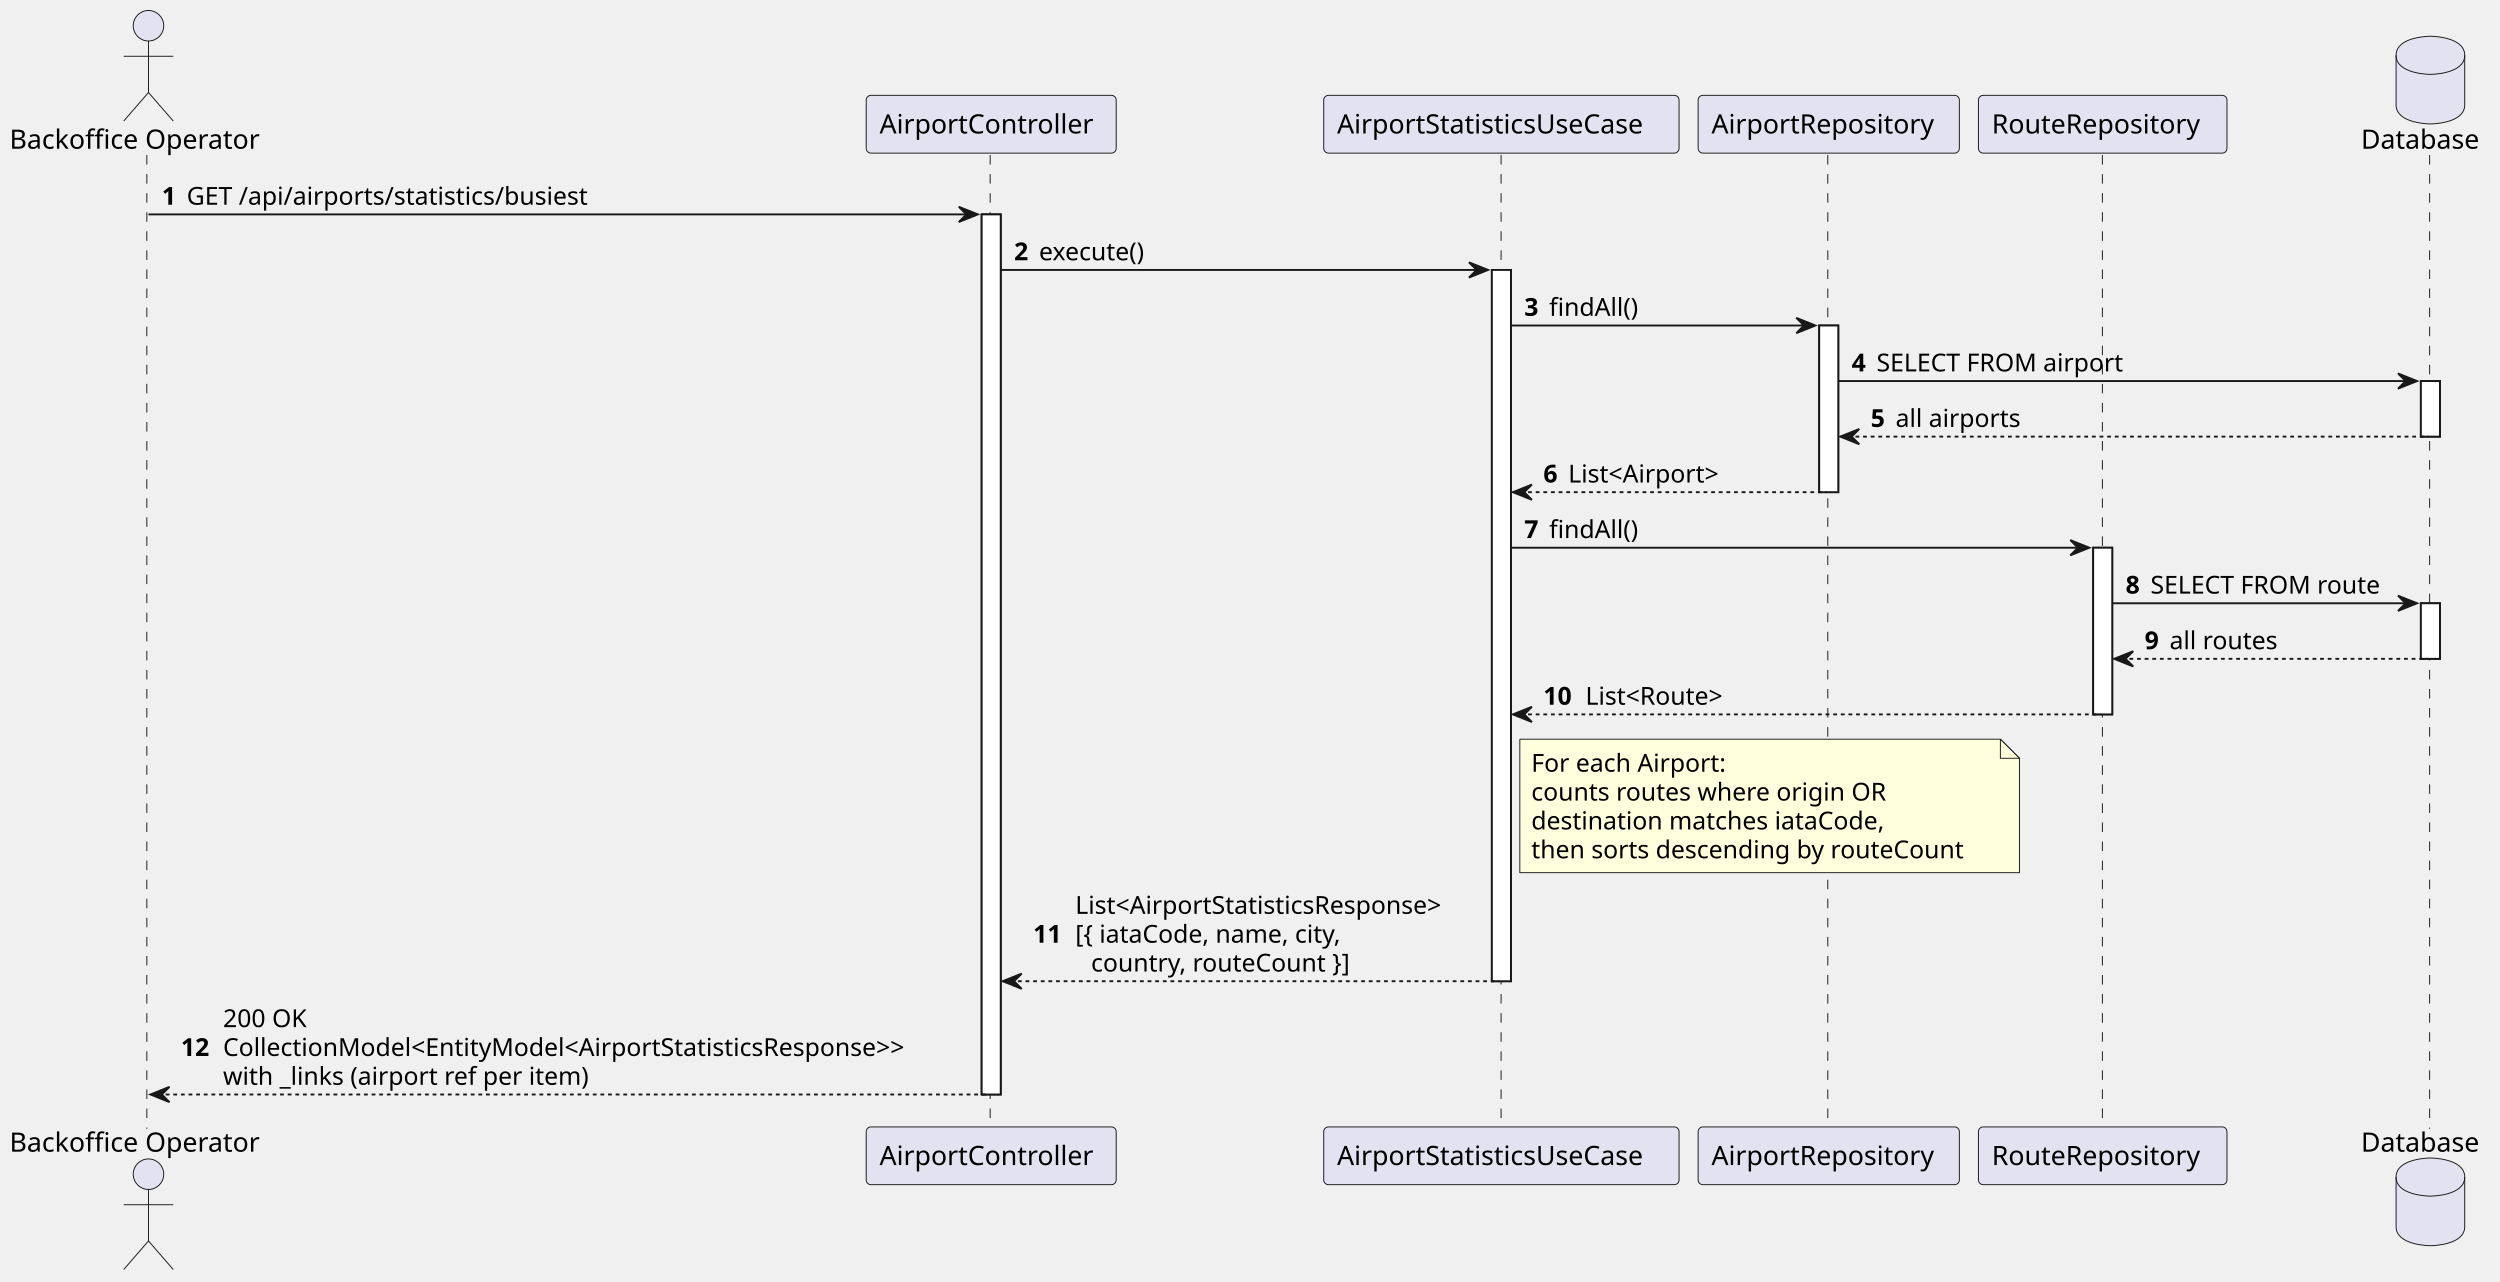
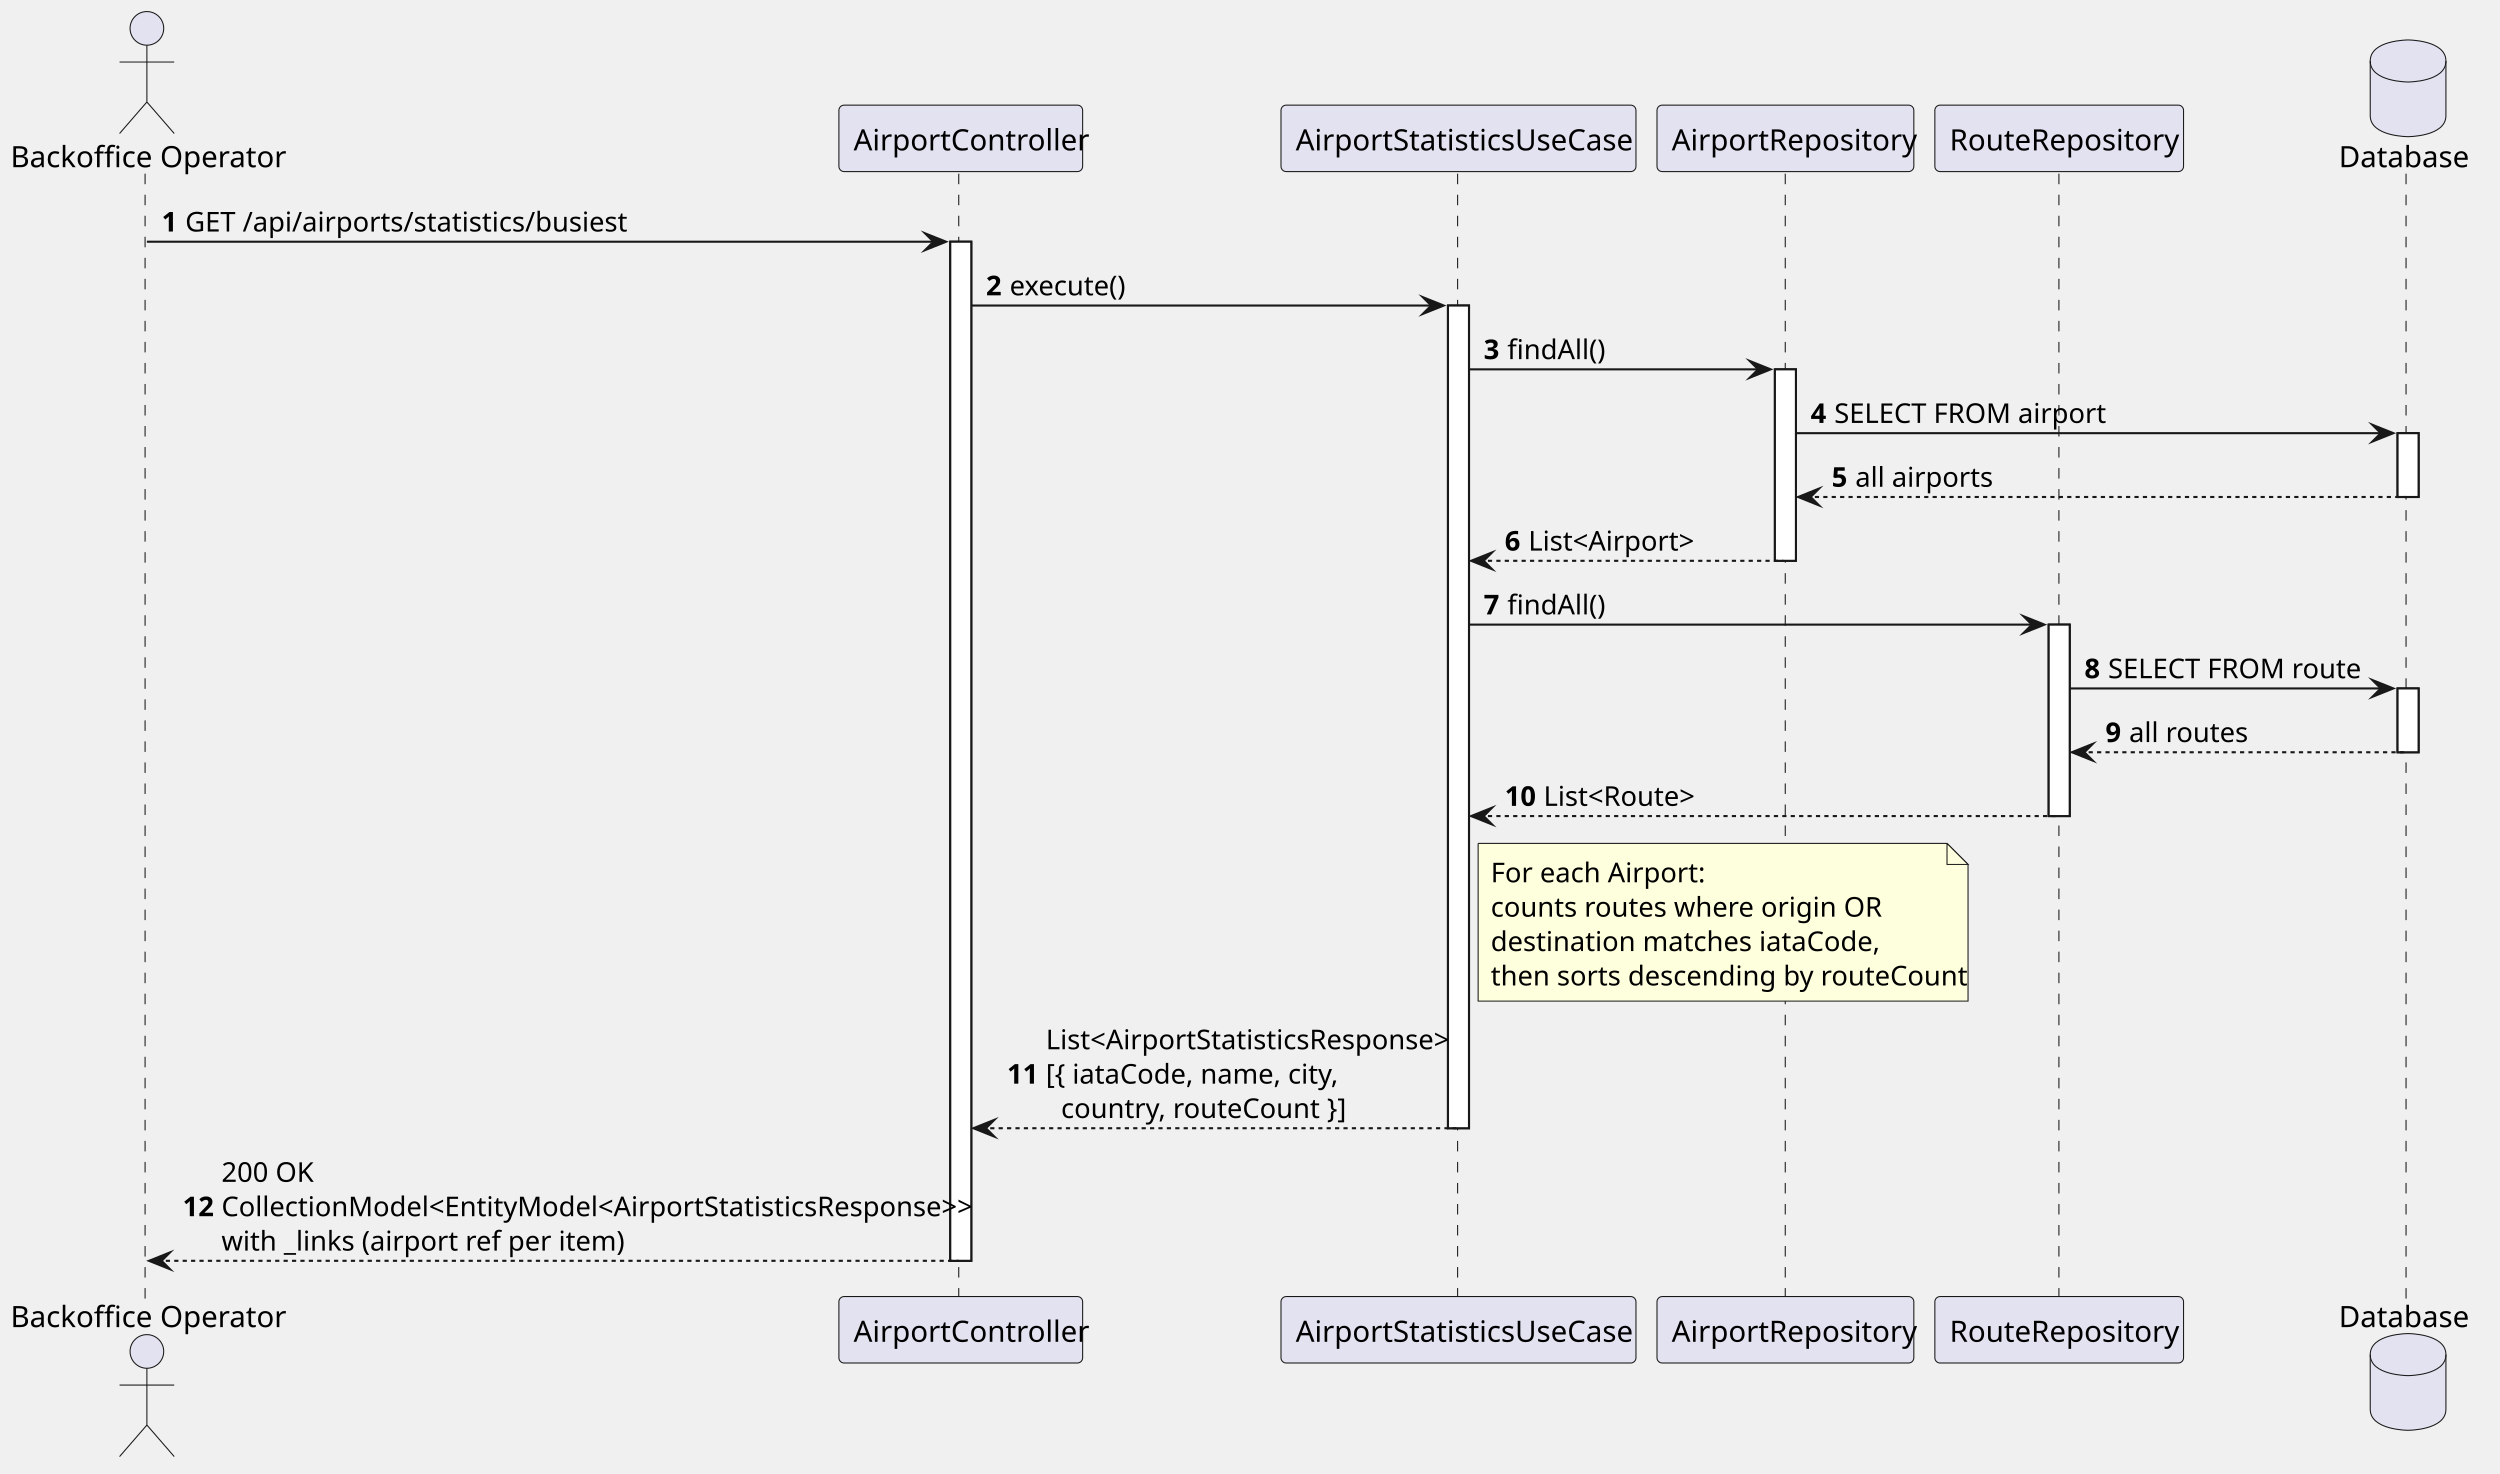
- <svg xmlns="http://www.w3.org/2000/svg" contentStyleType="text/css" data-diagram-type="SEQUENCE" height="672px" preserveAspectRatio="none" style="width:1311px;height:672px;background:#FFFFFF;" version="1.1" viewBox="0 0 1311 672" width="1311px" zoomAndPan="magnify">
+ <svg xmlns="http://www.w3.org/2000/svg" contentStyleType="text/css" data-diagram-type="SEQUENCE" height="701px" preserveAspectRatio="none" style="width:1189px;height:701px;background:#FFFFFF;" version="1.1" viewBox="0 0 1189 701" width="1189px" zoomAndPan="magnify">
  <defs />
  <g>
    <g>
-       <rect fill="#FFFFFF" height="461.523" style="stroke:#181818;stroke-width:1;" width="10" x="514.786" y="112.43" />
-     </g>
-     <g>
-       <rect fill="#FFFFFF" height="372.992" style="stroke:#181818;stroke-width:1;" width="10" x="782.33" y="141.562" />
-     </g>
-     <g>
-       <rect fill="#FFFFFF" height="87.398" style="stroke:#181818;stroke-width:1;" width="10" x="953.993" y="170.695" />
-     </g>
-     <g>
-       <rect fill="#FFFFFF" height="87.398" style="stroke:#181818;stroke-width:1;" width="10" x="1097.659" y="287.227" />
-     </g>
-     <g>
-       <rect fill="#FFFFFF" height="29.133" style="stroke:#181818;stroke-width:1;" width="10" x="1269.502" y="199.828" />
-     </g>
-     <g>
-       <rect fill="#FFFFFF" height="29.133" style="stroke:#181818;stroke-width:1;" width="10" x="1269.502" y="316.359" />
-     </g>
-     <g class="participant-lifeline" data-entity-uid="part1" data-qualified-name="BO" id="part1-lifeline">
-       <g>
-         <rect fill="#000000" fill-opacity="0" height="510.656" width="8" x="73.863" y="81.297" />
-         <line style="stroke:#181818;stroke-width:0.5;stroke-dasharray:5,5;" x1="77" x2="77" y1="81.297" y2="591.953" />
-       </g>
-     </g>
-     <g class="participant-lifeline" data-entity-uid="part2" data-qualified-name="Ctrl" id="part2-lifeline">
-       <g>
-         <rect fill="#000000" fill-opacity="0" height="510.656" width="8" x="515.786" y="81.297" />
-         <line style="stroke:#181818;stroke-width:0.5;stroke-dasharray:5,5;" x1="519.239" x2="519.239" y1="81.297" y2="591.953" />
-       </g>
-     </g>
-     <g class="participant-lifeline" data-entity-uid="part3" data-qualified-name="UC" id="part3-lifeline">
-       <g>
-         <rect fill="#000000" fill-opacity="0" height="510.656" width="8" x="783.33" y="81.297" />
-         <line style="stroke:#181818;stroke-width:0.5;stroke-dasharray:5,5;" x1="787.163" x2="787.163" y1="81.297" y2="591.953" />
-       </g>
-     </g>
-     <g class="participant-lifeline" data-entity-uid="part4" data-qualified-name="AirportRepo" id="part4-lifeline">
-       <g>
-         <rect fill="#000000" fill-opacity="0" height="510.656" width="8" x="954.993" y="81.297" />
-         <line style="stroke:#181818;stroke-width:0.5;stroke-dasharray:5,5;" x1="958.497" x2="958.497" y1="81.297" y2="591.953" />
-       </g>
-     </g>
-     <g class="participant-lifeline" data-entity-uid="part5" data-qualified-name="RouteRepo" id="part5-lifeline">
-       <g>
-         <rect fill="#000000" fill-opacity="0" height="510.656" width="8" x="1098.659" y="81.297" />
-         <line style="stroke:#181818;stroke-width:0.5;stroke-dasharray:5,5;" x1="1102.489" x2="1102.489" y1="81.297" y2="591.953" />
-       </g>
-     </g>
-     <g class="participant-lifeline" data-entity-uid="part6" data-qualified-name="DB" id="part6-lifeline">
-       <g>
-         <rect fill="#000000" fill-opacity="0" height="510.656" width="8" x="1270.502" y="81.297" />
-         <line style="stroke:#181818;stroke-width:0.5;stroke-dasharray:5,5;" x1="1274.101" x2="1274.101" y1="81.297" y2="591.953" />
-       </g>
-     </g>
-     <g class="participant participant-head" data-entity-uid="part1" data-qualified-name="BO" id="part1-head">
-       <text fill="#000000" font-family="sans-serif" font-size="14" lengthAdjust="spacing" textLength="139.727" x="5" y="77.995">Backoffice Operator</text>
-       <ellipse cx="77.863" cy="13.5" fill="#E2E2F0" rx="8" ry="8" style="stroke:#181818;stroke-width:0.5;" />
-       <path d="M77.863,21.5 L77.863,48.5 M64.863,29.5 L90.863,29.5 M77.863,48.5 L64.863,63.5 M77.863,48.5 L90.863,63.5" fill="none" style="stroke:#181818;stroke-width:0.5;" />
-     </g>
-     <g class="participant participant-tail" data-entity-uid="part1" data-qualified-name="BO" id="part1-tail">
-       <text fill="#000000" font-family="sans-serif" font-size="14" lengthAdjust="spacing" textLength="139.727" x="5" y="603.948">Backoffice Operator</text>
-       <ellipse cx="77.863" cy="615.75" fill="#E2E2F0" rx="8" ry="8" style="stroke:#181818;stroke-width:0.5;" />
-       <path d="M77.863,623.75 L77.863,650.75 M64.863,631.75 L90.863,631.75 M77.863,650.75 L64.863,665.75 M77.863,650.75 L90.863,665.75" fill="none" style="stroke:#181818;stroke-width:0.5;" />
-     </g>
-     <g class="participant participant-head" data-entity-uid="part2" data-qualified-name="Ctrl" id="part2-head">
-       <rect fill="#E2E2F0" height="30.297" rx="2.5" ry="2.5" style="stroke:#181818;stroke-width:0.5;" width="131.093" x="454.239" y="50" />
-       <text fill="#000000" font-family="sans-serif" font-size="14" lengthAdjust="spacing" textLength="117.093" x="461.239" y="69.995">AirportController</text>
-     </g>
-     <g class="participant participant-tail" data-entity-uid="part2" data-qualified-name="Ctrl" id="part2-tail">
-       <rect fill="#E2E2F0" height="30.297" rx="2.5" ry="2.5" style="stroke:#181818;stroke-width:0.5;" width="131.093" x="454.239" y="590.953" />
-       <text fill="#000000" font-family="sans-serif" font-size="14" lengthAdjust="spacing" textLength="117.093" x="461.239" y="610.948">AirportController</text>
-     </g>
-     <g class="participant participant-head" data-entity-uid="part3" data-qualified-name="UC" id="part3-head">
-       <rect fill="#E2E2F0" height="30.297" rx="2.5" ry="2.5" style="stroke:#181818;stroke-width:0.5;" width="186.334" x="694.163" y="50" />
-       <text fill="#000000" font-family="sans-serif" font-size="14" lengthAdjust="spacing" textLength="172.334" x="701.163" y="69.995">AirportStatisticsUseCase</text>
-     </g>
-     <g class="participant participant-tail" data-entity-uid="part3" data-qualified-name="UC" id="part3-tail">
-       <rect fill="#E2E2F0" height="30.297" rx="2.5" ry="2.5" style="stroke:#181818;stroke-width:0.5;" width="186.334" x="694.163" y="590.953" />
-       <text fill="#000000" font-family="sans-serif" font-size="14" lengthAdjust="spacing" textLength="172.334" x="701.163" y="610.948">AirportStatisticsUseCase</text>
-     </g>
-     <g class="participant participant-head" data-entity-uid="part4" data-qualified-name="AirportRepo" id="part4-head">
-       <rect fill="#E2E2F0" height="30.297" rx="2.5" ry="2.5" style="stroke:#181818;stroke-width:0.5;" width="136.992" x="890.497" y="50" />
-       <text fill="#000000" font-family="sans-serif" font-size="14" lengthAdjust="spacing" textLength="122.992" x="897.497" y="69.995">AirportRepository</text>
-     </g>
-     <g class="participant participant-tail" data-entity-uid="part4" data-qualified-name="AirportRepo" id="part4-tail">
-       <rect fill="#E2E2F0" height="30.297" rx="2.5" ry="2.5" style="stroke:#181818;stroke-width:0.5;" width="136.992" x="890.497" y="590.953" />
-       <text fill="#000000" font-family="sans-serif" font-size="14" lengthAdjust="spacing" textLength="122.992" x="897.497" y="610.948">AirportRepository</text>
-     </g>
-     <g class="participant participant-head" data-entity-uid="part5" data-qualified-name="RouteRepo" id="part5-head">
-       <rect fill="#E2E2F0" height="30.297" rx="2.5" ry="2.5" style="stroke:#181818;stroke-width:0.5;" width="130.341" x="1037.489" y="50" />
-       <text fill="#000000" font-family="sans-serif" font-size="14" lengthAdjust="spacing" textLength="116.341" x="1044.489" y="69.995">RouteRepository</text>
-     </g>
-     <g class="participant participant-tail" data-entity-uid="part5" data-qualified-name="RouteRepo" id="part5-tail">
-       <rect fill="#E2E2F0" height="30.297" rx="2.5" ry="2.5" style="stroke:#181818;stroke-width:0.5;" width="130.341" x="1037.489" y="590.953" />
-       <text fill="#000000" font-family="sans-serif" font-size="14" lengthAdjust="spacing" textLength="116.341" x="1044.489" y="610.948">RouteRepository</text>
-     </g>
-     <g class="participant participant-head" data-entity-uid="part6" data-qualified-name="DB" id="part6-head">
-       <text fill="#000000" font-family="sans-serif" font-size="14" lengthAdjust="spacing" textLength="66.801" x="1238.101" y="77.995">Database</text>
-       <path d="M1256.502,29 C1256.502,19 1274.502,19 1274.502,19 C1274.502,19 1292.502,19 1292.502,29 L1292.502,55 C1292.502,65 1274.502,65 1274.502,65 C1274.502,65 1256.502,65 1256.502,55 L1256.502,29" fill="#E2E2F0" style="stroke:#181818;stroke-width:0.5;" />
-       <path d="M1256.502,29 C1256.502,39 1274.502,39 1274.502,39 C1274.502,39 1292.502,39 1292.502,29" fill="none" style="stroke:#181818;stroke-width:0.5;" />
-     </g>
-     <g class="participant participant-tail" data-entity-uid="part6" data-qualified-name="DB" id="part6-tail">
-       <text fill="#000000" font-family="sans-serif" font-size="14" lengthAdjust="spacing" textLength="66.801" x="1238.101" y="603.948">Database</text>
-       <path d="M1256.502,617.25 C1256.502,607.25 1274.502,607.25 1274.502,607.25 C1274.502,607.25 1292.502,607.25 1292.502,617.25 L1292.502,643.25 C1292.502,653.25 1274.502,653.25 1274.502,653.25 C1274.502,653.25 1256.502,653.25 1256.502,643.25 L1256.502,617.25" fill="#E2E2F0" style="stroke:#181818;stroke-width:0.5;" />
-       <path d="M1256.502,617.25 C1256.502,627.25 1274.502,627.25 1274.502,627.25 C1274.502,627.25 1292.502,627.25 1292.502,617.25" fill="none" style="stroke:#181818;stroke-width:0.5;" />
-     </g>
-     <g>
-       <rect fill="#FFFFFF" height="461.523" style="stroke:#181818;stroke-width:1;" width="10" x="514.786" y="112.43" />
-     </g>
-     <g>
-       <rect fill="#FFFFFF" height="372.992" style="stroke:#181818;stroke-width:1;" width="10" x="782.33" y="141.562" />
-     </g>
-     <g>
-       <rect fill="#FFFFFF" height="87.398" style="stroke:#181818;stroke-width:1;" width="10" x="953.993" y="170.695" />
-     </g>
-     <g>
-       <rect fill="#FFFFFF" height="87.398" style="stroke:#181818;stroke-width:1;" width="10" x="1097.659" y="287.227" />
-     </g>
-     <g>
-       <rect fill="#FFFFFF" height="29.133" style="stroke:#181818;stroke-width:1;" width="10" x="1269.502" y="199.828" />
-     </g>
-     <g>
-       <rect fill="#FFFFFF" height="29.133" style="stroke:#181818;stroke-width:1;" width="10" x="1269.502" y="316.359" />
-     </g>
-     <g class="message" data-entity-1="part1" data-entity-2="part2" id="msg1">
-       <polygon fill="#181818" points="502.786,108.43,512.786,112.43,502.786,116.43,506.786,112.43" style="stroke:#181818;stroke-width:1;" />
-       <line style="stroke:#181818;stroke-width:1;" x1="77.863" x2="508.786" y1="112.43" y2="112.43" />
-       <text fill="#000000" font-family="sans-serif" font-size="13" font-weight="bold" lengthAdjust="spacing" textLength="9.045" x="84.863" y="107.364">1</text>
-       <text fill="#000000" font-family="sans-serif" font-size="13" lengthAdjust="spacing" textLength="222.746" x="97.909" y="107.364">GET /api/airports/statistics/busiest</text>
-     </g>
-     <g class="message" data-entity-1="part2" data-entity-2="part3" id="msg2">
-       <polygon fill="#181818" points="770.33,137.562,780.33,141.562,770.33,145.562,774.33,141.562" style="stroke:#181818;stroke-width:1;" />
-       <line style="stroke:#181818;stroke-width:1;" x1="524.786" x2="776.33" y1="141.562" y2="141.562" />
-       <text fill="#000000" font-family="sans-serif" font-size="13" font-weight="bold" lengthAdjust="spacing" textLength="9.045" x="531.786" y="136.497">2</text>
-       <text fill="#000000" font-family="sans-serif" font-size="13" lengthAdjust="spacing" textLength="62.315" x="544.831" y="136.497">execute()</text>
-     </g>
-     <g class="message" data-entity-1="part3" data-entity-2="part4" id="msg3">
-       <polygon fill="#181818" points="941.993,166.695,951.993,170.695,941.993,174.695,945.993,170.695" style="stroke:#181818;stroke-width:1;" />
-       <line style="stroke:#181818;stroke-width:1;" x1="792.33" x2="947.993" y1="170.695" y2="170.695" />
-       <text fill="#000000" font-family="sans-serif" font-size="13" font-weight="bold" lengthAdjust="spacing" textLength="9.045" x="799.33" y="165.629">3</text>
-       <text fill="#000000" font-family="sans-serif" font-size="13" lengthAdjust="spacing" textLength="50.94" x="812.375" y="165.629">findAll()</text>
-     </g>
-     <g class="message" data-entity-1="part4" data-entity-2="part6" id="msg4">
-       <polygon fill="#181818" points="1257.502,195.828,1267.502,199.828,1257.502,203.828,1261.502,199.828" style="stroke:#181818;stroke-width:1;" />
-       <line style="stroke:#181818;stroke-width:1;" x1="963.993" x2="1263.502" y1="199.828" y2="199.828" />
-       <text fill="#000000" font-family="sans-serif" font-size="13" font-weight="bold" lengthAdjust="spacing" textLength="9.045" x="970.993" y="194.762">4</text>
-       <text fill="#000000" font-family="sans-serif" font-size="13" lengthAdjust="spacing" textLength="138.734" x="984.038" y="194.762">SELECT FROM airport</text>
-     </g>
-     <g class="message" data-entity-1="part6" data-entity-2="part4" id="msg5">
-       <polygon fill="#181818" points="974.993,224.961,964.993,228.961,974.993,232.961,970.993,228.961" style="stroke:#181818;stroke-width:1;" />
-       <line style="stroke:#181818;stroke-width:1;stroke-dasharray:2,2;" x1="968.993" x2="1273.502" y1="228.961" y2="228.961" />
-       <text fill="#000000" font-family="sans-serif" font-size="13" font-weight="bold" lengthAdjust="spacing" textLength="9.045" x="980.993" y="223.895">5</text>
-       <text fill="#000000" font-family="sans-serif" font-size="13" lengthAdjust="spacing" textLength="69.665" x="994.038" y="223.895">all airports</text>
-     </g>
-     <g class="message" data-entity-1="part4" data-entity-2="part3" id="msg6">
-       <polygon fill="#181818" points="803.33,254.094,793.33,258.094,803.33,262.094,799.33,258.094" style="stroke:#181818;stroke-width:1;" />
-       <line style="stroke:#181818;stroke-width:1;stroke-dasharray:2,2;" x1="797.33" x2="957.993" y1="258.094" y2="258.094" />
-       <text fill="#000000" font-family="sans-serif" font-size="13" font-weight="bold" lengthAdjust="spacing" textLength="9.045" x="809.33" y="253.028">6</text>
-       <text fill="#000000" font-family="sans-serif" font-size="13" lengthAdjust="spacing" textLength="89.007" x="822.375" y="253.028">List&lt;Airport&gt;</text>
-     </g>
-     <g class="message" data-entity-1="part3" data-entity-2="part5" id="msg7">
-       <polygon fill="#181818" points="1085.659,283.227,1095.659,287.227,1085.659,291.227,1089.659,287.227" style="stroke:#181818;stroke-width:1;" />
-       <line style="stroke:#181818;stroke-width:1;" x1="792.33" x2="1091.659" y1="287.227" y2="287.227" />
-       <text fill="#000000" font-family="sans-serif" font-size="13" font-weight="bold" lengthAdjust="spacing" textLength="9.045" x="799.33" y="282.161">7</text>
-       <text fill="#000000" font-family="sans-serif" font-size="13" lengthAdjust="spacing" textLength="50.94" x="812.375" y="282.161">findAll()</text>
-     </g>
-     <g class="message" data-entity-1="part5" data-entity-2="part6" id="msg8">
-       <polygon fill="#181818" points="1257.502,312.359,1267.502,316.359,1257.502,320.359,1261.502,316.359" style="stroke:#181818;stroke-width:1;" />
-       <line style="stroke:#181818;stroke-width:1;" x1="1107.659" x2="1263.502" y1="316.359" y2="316.359" />
-       <text fill="#000000" font-family="sans-serif" font-size="13" font-weight="bold" lengthAdjust="spacing" textLength="9.045" x="1114.659" y="311.293">8</text>
-       <text fill="#000000" font-family="sans-serif" font-size="13" lengthAdjust="spacing" textLength="129.797" x="1127.705" y="311.293">SELECT FROM route</text>
-     </g>
-     <g class="message" data-entity-1="part6" data-entity-2="part5" id="msg9">
-       <polygon fill="#181818" points="1118.659,341.492,1108.659,345.492,1118.659,349.492,1114.659,345.492" style="stroke:#181818;stroke-width:1;" />
-       <line style="stroke:#181818;stroke-width:1;stroke-dasharray:2,2;" x1="1112.659" x2="1273.502" y1="345.492" y2="345.492" />
-       <text fill="#000000" font-family="sans-serif" font-size="13" font-weight="bold" lengthAdjust="spacing" textLength="9.045" x="1124.659" y="340.426">9</text>
-       <text fill="#000000" font-family="sans-serif" font-size="13" lengthAdjust="spacing" textLength="60.728" x="1137.705" y="340.426">all routes</text>
-     </g>
-     <g class="message" data-entity-1="part5" data-entity-2="part3" id="msg10">
-       <polygon fill="#181818" points="803.33,370.625,793.33,374.625,803.33,378.625,799.33,374.625" style="stroke:#181818;stroke-width:1;" />
-       <line style="stroke:#181818;stroke-width:1;stroke-dasharray:2,2;" x1="797.33" x2="1101.659" y1="374.625" y2="374.625" />
-       <text fill="#000000" font-family="sans-serif" font-size="13" font-weight="bold" lengthAdjust="spacing" textLength="18.091" x="809.33" y="369.559">10</text>
-       <text fill="#000000" font-family="sans-serif" font-size="13" lengthAdjust="spacing" textLength="82.831" x="831.42" y="369.559">List&lt;Route&gt;</text>
-     </g>
-     <path d="M797,387.625 L797,457.625 L1059,457.625 L1059,397.625 L1049,387.625 L797,387.625" fill="#FEFFDD" style="stroke:#181818;stroke-width:0.5;" />
-     <path d="M1049,387.625 L1049,397.625 L1059,397.625 L1049,387.625" fill="#FEFFDD" style="stroke:#181818;stroke-width:0.5;" />
-     <text fill="#000000" font-family="sans-serif" font-size="13" lengthAdjust="spacing" textLength="109.269" x="803" y="404.692">For each Airport:</text>
-     <text fill="#000000" font-family="sans-serif" font-size="13" lengthAdjust="spacing" textLength="197.875" x="803" y="419.825">counts routes where origin OR</text>
-     <text fill="#000000" font-family="sans-serif" font-size="13" lengthAdjust="spacing" textLength="199.043" x="803" y="434.957">destination matches iataCode,</text>
-     <text fill="#000000" font-family="sans-serif" font-size="13" lengthAdjust="spacing" textLength="241.992" x="803" y="450.09">then sorts descending by routeCount</text>
-     <g class="message" data-entity-1="part3" data-entity-2="part2" id="msg11">
-       <polygon fill="#181818" points="535.786,510.555,525.786,514.555,535.786,518.555,531.786,514.555" style="stroke:#181818;stroke-width:1;" />
-       <line style="stroke:#181818;stroke-width:1;stroke-dasharray:2,2;" x1="529.786" x2="786.33" y1="514.555" y2="514.555" />
-       <text fill="#000000" font-family="sans-serif" font-size="13" font-weight="bold" lengthAdjust="spacing" textLength="18.091" x="541.786" y="494.356">11</text>
-       <text fill="#000000" font-family="sans-serif" font-size="13" lengthAdjust="spacing" textLength="211.453" x="563.876" y="479.223">List&lt;AirportStatisticsResponse&gt;</text>
-       <text fill="#000000" font-family="sans-serif" font-size="13" lengthAdjust="spacing" textLength="156.476" x="563.876" y="494.356">[{ iataCode, name, city,</text>
-       <text fill="#000000" font-family="sans-serif" font-size="13" lengthAdjust="spacing" textLength="148.694" x="572.141" y="509.489">country, routeCount }]</text>
-     </g>
-     <g class="message" data-entity-1="part2" data-entity-2="part1" id="msg12">
-       <polygon fill="#181818" points="88.863,569.953,78.863,573.953,88.863,577.953,84.863,573.953" style="stroke:#181818;stroke-width:1;" />
-       <line style="stroke:#181818;stroke-width:1;stroke-dasharray:2,2;" x1="82.863" x2="518.786" y1="573.953" y2="573.953" />
-       <text fill="#000000" font-family="sans-serif" font-size="13" font-weight="bold" lengthAdjust="spacing" textLength="18.091" x="94.863" y="553.754">12</text>
-       <text fill="#000000" font-family="sans-serif" font-size="13" lengthAdjust="spacing" textLength="47.703" x="116.954" y="538.622">200 OK</text>
-       <text fill="#000000" font-family="sans-serif" font-size="13" lengthAdjust="spacing" textLength="390.832" x="116.954" y="553.754">CollectionModel&lt;EntityModel&lt;AirportStatisticsResponse&gt;&gt;</text>
-       <text fill="#000000" font-family="sans-serif" font-size="13" lengthAdjust="spacing" textLength="207.105" x="116.954" y="568.887">with _links (airport ref per item)</text>
+       <rect fill="#FFFFFF" height="484.68" style="stroke:#181818;stroke-width:1;" width="10" x="451.94" y="114.961" />
+     </g>
+     <g>
+       <rect fill="#FFFFFF" height="391.273" style="stroke:#181818;stroke-width:1;" width="10" x="688.654" y="145.312" />
+     </g>
+     <g>
+       <rect fill="#FFFFFF" height="91.055" style="stroke:#181818;stroke-width:1;" width="10" x="844.143" y="175.664" />
+     </g>
+     <g>
+       <rect fill="#FFFFFF" height="91.055" style="stroke:#181818;stroke-width:1;" width="10" x="974.356" y="297.07" />
+     </g>
+     <g>
+       <rect fill="#FFFFFF" height="30.352" style="stroke:#181818;stroke-width:1;" width="10" x="1140.283" y="206.016" />
+     </g>
+     <g>
+       <rect fill="#FFFFFF" height="30.352" style="stroke:#181818;stroke-width:1;" width="10" x="1140.283" y="327.422" />
+     </g>
+     <g class="participant-lifeline" data-entity-uid="part1" data-qualified-name="BO" data-source-line="2" id="part1-lifeline">
+       <g>
+         <rect fill="#000000" fill-opacity="0" height="535.031" width="8" x="65.862" y="82.609" />
+         <line style="stroke:#181818;stroke-width:0.5;stroke-dasharray:5,5;" x1="69" x2="69" y1="82.609" y2="617.641" />
+       </g>
+     </g>
+     <g class="participant-lifeline" data-entity-uid="part2" data-qualified-name="Ctrl" data-source-line="3" id="part2-lifeline">
+       <g>
+         <rect fill="#000000" fill-opacity="0" height="535.031" width="8" x="452.94" y="82.609" />
+         <line style="stroke:#181818;stroke-width:0.5;stroke-dasharray:5,5;" x1="455.978" x2="455.978" y1="82.609" y2="617.641" />
+       </g>
+     </g>
+     <g class="participant-lifeline" data-entity-uid="part3" data-qualified-name="UC" data-source-line="4" id="part3-lifeline">
+       <g>
+         <rect fill="#000000" fill-opacity="0" height="535.031" width="8" x="689.654" y="82.609" />
+         <line style="stroke:#181818;stroke-width:0.5;stroke-dasharray:5,5;" x1="693.24" x2="693.24" y1="82.609" y2="617.641" />
+       </g>
+     </g>
+     <g class="participant-lifeline" data-entity-uid="part4" data-qualified-name="AirportRepo" data-source-line="5" id="part4-lifeline">
+       <g>
+         <rect fill="#000000" fill-opacity="0" height="535.031" width="8" x="845.143" y="82.609" />
+         <line style="stroke:#181818;stroke-width:0.5;stroke-dasharray:5,5;" x1="849.067" x2="849.067" y1="82.609" y2="617.641" />
+       </g>
+     </g>
+     <g class="participant-lifeline" data-entity-uid="part5" data-qualified-name="RouteRepo" data-source-line="6" id="part5-lifeline">
+       <g>
+         <rect fill="#000000" fill-opacity="0" height="535.031" width="8" x="975.356" y="82.609" />
+         <line style="stroke:#181818;stroke-width:0.5;stroke-dasharray:5,5;" x1="979.219" x2="979.219" y1="82.609" y2="617.641" />
+       </g>
+     </g>
+     <g class="participant-lifeline" data-entity-uid="part6" data-qualified-name="DB" data-source-line="7" id="part6-lifeline">
+       <g>
+         <rect fill="#000000" fill-opacity="0" height="535.031" width="8" x="1141.283" y="82.609" />
+         <line style="stroke:#181818;stroke-width:0.5;stroke-dasharray:5,5;" x1="1144.317" x2="1144.317" y1="82.609" y2="617.641" />
+       </g>
+     </g>
+     <g class="participant participant-head" data-entity-uid="part1" data-qualified-name="BO" data-source-line="2" id="part1-head">
+       <text fill="#000000" font-family="sans-serif" font-size="14" lengthAdjust="spacing" textLength="123.724" x="5" y="79.533">Backoffice Operator</text>
+       <ellipse cx="69.862" cy="13.5" fill="#E2E2F0" rx="8" ry="8" style="stroke:#181818;stroke-width:0.5;" />
+       <path d="M69.862,21.5 L69.862,48.5 M56.862,29.5 L82.862,29.5 M69.862,48.5 L56.862,63.5 M69.862,48.5 L82.862,63.5" fill="none" style="stroke:#181818;stroke-width:0.5;" />
+     </g>
+     <g class="participant participant-tail" data-entity-uid="part1" data-qualified-name="BO" data-source-line="2" id="part1-tail">
+       <text fill="#000000" font-family="sans-serif" font-size="14" lengthAdjust="spacing" textLength="123.724" x="5" y="631.174">Backoffice Operator</text>
+       <ellipse cx="69.862" cy="642.75" fill="#E2E2F0" rx="8" ry="8" style="stroke:#181818;stroke-width:0.5;" />
+       <path d="M69.862,650.75 L69.862,677.75 M56.862,658.75 L82.862,658.75 M69.862,677.75 L56.862,692.75 M69.862,677.75 L82.862,692.75" fill="none" style="stroke:#181818;stroke-width:0.5;" />
+     </g>
+     <g class="participant participant-head" data-entity-uid="part2" data-qualified-name="Ctrl" data-source-line="3" id="part2-head">
+       <rect fill="#E2E2F0" height="31.609" rx="2.5" ry="2.5" style="stroke:#181818;stroke-width:0.5;" width="115.924" x="398.978" y="50" />
+       <text fill="#000000" font-family="sans-serif" font-size="14" lengthAdjust="spacing" textLength="101.924" x="405.978" y="71.533">AirportController</text>
+     </g>
+     <g class="participant participant-tail" data-entity-uid="part2" data-qualified-name="Ctrl" data-source-line="3" id="part2-tail">
+       <rect fill="#E2E2F0" height="31.609" rx="2.5" ry="2.5" style="stroke:#181818;stroke-width:0.5;" width="115.924" x="398.978" y="616.641" />
+       <text fill="#000000" font-family="sans-serif" font-size="14" lengthAdjust="spacing" textLength="101.924" x="405.978" y="638.174">AirportController</text>
+     </g>
+     <g class="participant participant-head" data-entity-uid="part3" data-qualified-name="UC" data-source-line="4" id="part3-head">
+       <rect fill="#E2E2F0" height="31.609" rx="2.5" ry="2.5" style="stroke:#181818;stroke-width:0.5;" width="168.827" x="609.24" y="50" />
+       <text fill="#000000" font-family="sans-serif" font-size="14" lengthAdjust="spacing" textLength="154.827" x="616.24" y="71.533">AirportStatisticsUseCase</text>
+     </g>
+     <g class="participant participant-tail" data-entity-uid="part3" data-qualified-name="UC" data-source-line="4" id="part3-tail">
+       <rect fill="#E2E2F0" height="31.609" rx="2.5" ry="2.5" style="stroke:#181818;stroke-width:0.5;" width="168.827" x="609.24" y="616.641" />
+       <text fill="#000000" font-family="sans-serif" font-size="14" lengthAdjust="spacing" textLength="154.827" x="616.24" y="638.174">AirportStatisticsUseCase</text>
+     </g>
+     <g class="participant participant-head" data-entity-uid="part4" data-qualified-name="AirportRepo" data-source-line="5" id="part4-head">
+       <rect fill="#E2E2F0" height="31.609" rx="2.5" ry="2.5" style="stroke:#181818;stroke-width:0.5;" width="122.151" x="788.067" y="50" />
+       <text fill="#000000" font-family="sans-serif" font-size="14" lengthAdjust="spacing" textLength="108.151" x="795.067" y="71.533">AirportRepository</text>
+     </g>
+     <g class="participant participant-tail" data-entity-uid="part4" data-qualified-name="AirportRepo" data-source-line="5" id="part4-tail">
+       <rect fill="#E2E2F0" height="31.609" rx="2.5" ry="2.5" style="stroke:#181818;stroke-width:0.5;" width="122.151" x="788.067" y="616.641" />
+       <text fill="#000000" font-family="sans-serif" font-size="14" lengthAdjust="spacing" textLength="108.151" x="795.067" y="638.174">AirportRepository</text>
+     </g>
+     <g class="participant participant-head" data-entity-uid="part5" data-qualified-name="RouteRepo" data-source-line="6" id="part5-head">
+       <rect fill="#E2E2F0" height="31.609" rx="2.5" ry="2.5" style="stroke:#181818;stroke-width:0.5;" width="118.275" x="920.219" y="50" />
+       <text fill="#000000" font-family="sans-serif" font-size="14" lengthAdjust="spacing" textLength="104.275" x="927.219" y="71.533">RouteRepository</text>
+     </g>
+     <g class="participant participant-tail" data-entity-uid="part5" data-qualified-name="RouteRepo" data-source-line="6" id="part5-tail">
+       <rect fill="#E2E2F0" height="31.609" rx="2.5" ry="2.5" style="stroke:#181818;stroke-width:0.5;" width="118.275" x="920.219" y="616.641" />
+       <text fill="#000000" font-family="sans-serif" font-size="14" lengthAdjust="spacing" textLength="104.275" x="927.219" y="638.174">RouteRepository</text>
+     </g>
+     <g class="participant participant-head" data-entity-uid="part6" data-qualified-name="DB" data-source-line="7" id="part6-head">
+       <text fill="#000000" font-family="sans-serif" font-size="14" lengthAdjust="spacing" textLength="59.931" x="1112.317" y="79.533">Database</text>
+       <path d="M1127.283,29 C1127.283,19 1145.283,19 1145.283,19 C1145.283,19 1163.283,19 1163.283,29 L1163.283,55 C1163.283,65 1145.283,65 1145.283,65 C1145.283,65 1127.283,65 1127.283,55 L1127.283,29" fill="#E2E2F0" style="stroke:#181818;stroke-width:0.5;" />
+       <path d="M1127.283,29 C1127.283,39 1145.283,39 1145.283,39 C1145.283,39 1163.283,39 1163.283,29" fill="none" style="stroke:#181818;stroke-width:0.5;" />
+     </g>
+     <g class="participant participant-tail" data-entity-uid="part6" data-qualified-name="DB" data-source-line="7" id="part6-tail">
+       <text fill="#000000" font-family="sans-serif" font-size="14" lengthAdjust="spacing" textLength="59.931" x="1112.317" y="631.174">Database</text>
+       <path d="M1127.283,644.25 C1127.283,634.25 1145.283,634.25 1145.283,634.25 C1145.283,634.25 1163.283,634.25 1163.283,644.25 L1163.283,670.25 C1163.283,680.25 1145.283,680.25 1145.283,680.25 C1145.283,680.25 1127.283,680.25 1127.283,670.25 L1127.283,644.25" fill="#E2E2F0" style="stroke:#181818;stroke-width:0.5;" />
+       <path d="M1127.283,644.25 C1127.283,654.25 1145.283,654.25 1145.283,654.25 C1145.283,654.25 1163.283,654.25 1163.283,644.25" fill="none" style="stroke:#181818;stroke-width:0.5;" />
+     </g>
+     <g>
+       <rect fill="#FFFFFF" height="484.68" style="stroke:#181818;stroke-width:1;" width="10" x="451.94" y="114.961" />
+     </g>
+     <g>
+       <rect fill="#FFFFFF" height="391.273" style="stroke:#181818;stroke-width:1;" width="10" x="688.654" y="145.312" />
+     </g>
+     <g>
+       <rect fill="#FFFFFF" height="91.055" style="stroke:#181818;stroke-width:1;" width="10" x="844.143" y="175.664" />
+     </g>
+     <g>
+       <rect fill="#FFFFFF" height="91.055" style="stroke:#181818;stroke-width:1;" width="10" x="974.356" y="297.07" />
+     </g>
+     <g>
+       <rect fill="#FFFFFF" height="30.352" style="stroke:#181818;stroke-width:1;" width="10" x="1140.283" y="206.016" />
+     </g>
+     <g>
+       <rect fill="#FFFFFF" height="30.352" style="stroke:#181818;stroke-width:1;" width="10" x="1140.283" y="327.422" />
+     </g>
+     <g class="message" data-entity-1="part1" data-entity-2="part2" data-source-line="9" id="msg1">
+       <polygon fill="#181818" points="439.94,110.961,449.94,114.961,439.94,118.961,443.94,114.961" style="stroke:#181818;stroke-width:1;stroke-linejoin:miter;stroke-miterlimit:10;" />
+       <line style="stroke:#181818;stroke-width:1;" x1="69.862" x2="445.94" y1="114.961" y2="114.961" />
+       <text fill="#000000" font-family="sans-serif" font-size="13" font-weight="700" lengthAdjust="spacing" textLength="7.23" x="76.862" y="110.105">1</text>
+       <text fill="#000000" font-family="sans-serif" font-size="13" lengthAdjust="spacing" textLength="196.511" x="88.092" y="110.105">GET /api/airports/statistics/busiest</text>
+     </g>
+     <g class="message" data-entity-1="part2" data-entity-2="part3" data-source-line="12" id="msg2">
+       <polygon fill="#181818" points="676.654,141.312,686.654,145.312,676.654,149.312,680.654,145.312" style="stroke:#181818;stroke-width:1;stroke-linejoin:miter;stroke-miterlimit:10;" />
+       <line style="stroke:#181818;stroke-width:1;" x1="461.94" x2="682.654" y1="145.312" y2="145.312" />
+       <text fill="#000000" font-family="sans-serif" font-size="13" font-weight="700" lengthAdjust="spacing" textLength="7.23" x="468.94" y="140.456">2</text>
+       <text fill="#000000" font-family="sans-serif" font-size="13" lengthAdjust="spacing" textLength="54.19" x="480.17" y="140.456">execute()</text>
+     </g>
+     <g class="message" data-entity-1="part3" data-entity-2="part4" data-source-line="15" id="msg3">
+       <polygon fill="#181818" points="832.143,171.664,842.143,175.664,832.143,179.664,836.143,175.664" style="stroke:#181818;stroke-width:1;stroke-linejoin:miter;stroke-miterlimit:10;" />
+       <line style="stroke:#181818;stroke-width:1;" x1="698.654" x2="838.143" y1="175.664" y2="175.664" />
+       <text fill="#000000" font-family="sans-serif" font-size="13" font-weight="700" lengthAdjust="spacing" textLength="7.23" x="705.654" y="170.808">3</text>
+       <text fill="#000000" font-family="sans-serif" font-size="13" lengthAdjust="spacing" textLength="44.065" x="716.884" y="170.808">findAll()</text>
+     </g>
+     <g class="message" data-entity-1="part4" data-entity-2="part6" data-source-line="17" id="msg4">
+       <polygon fill="#181818" points="1128.283,202.016,1138.283,206.016,1128.283,210.016,1132.283,206.016" style="stroke:#181818;stroke-width:1;stroke-linejoin:miter;stroke-miterlimit:10;" />
+       <line style="stroke:#181818;stroke-width:1;" x1="854.143" x2="1134.283" y1="206.016" y2="206.016" />
+       <text fill="#000000" font-family="sans-serif" font-size="13" font-weight="700" lengthAdjust="spacing" textLength="7.23" x="861.143" y="201.159">4</text>
+       <text fill="#000000" font-family="sans-serif" font-size="13" lengthAdjust="spacing" textLength="132.914" x="872.373" y="201.159">SELECT FROM airport</text>
+     </g>
+     <g class="message" data-entity-1="part6" data-entity-2="part4" data-source-line="19" id="msg5">
+       <polygon fill="#181818" points="865.143,232.367,855.143,236.367,865.143,240.367,861.143,236.367" style="stroke:#181818;stroke-width:1;stroke-linejoin:miter;stroke-miterlimit:10;" />
+       <line style="stroke:#181818;stroke-width:1;stroke-dasharray:2,2;" x1="859.143" x2="1144.283" y1="236.367" y2="236.367" />
+       <text fill="#000000" font-family="sans-serif" font-size="13" font-weight="700" lengthAdjust="spacing" textLength="7.23" x="871.143" y="231.511">5</text>
+       <text fill="#000000" font-family="sans-serif" font-size="13" lengthAdjust="spacing" textLength="59.966" x="882.373" y="231.511">all airports</text>
+     </g>
+     <g class="message" data-entity-1="part4" data-entity-2="part3" data-source-line="21" id="msg6">
+       <polygon fill="#181818" points="709.654,262.719,699.654,266.719,709.654,270.719,705.654,266.719" style="stroke:#181818;stroke-width:1;stroke-linejoin:miter;stroke-miterlimit:10;" />
+       <line style="stroke:#181818;stroke-width:1;stroke-dasharray:2,2;" x1="703.654" x2="848.143" y1="266.719" y2="266.719" />
+       <text fill="#000000" font-family="sans-serif" font-size="13" font-weight="700" lengthAdjust="spacing" textLength="7.23" x="715.654" y="261.862">6</text>
+       <text fill="#000000" font-family="sans-serif" font-size="13" lengthAdjust="spacing" textLength="73.703" x="726.884" y="261.862">List&lt;Airport&gt;</text>
+     </g>
+     <g class="message" data-entity-1="part3" data-entity-2="part5" data-source-line="24" id="msg7">
+       <polygon fill="#181818" points="962.356,293.07,972.356,297.07,962.356,301.07,966.356,297.07" style="stroke:#181818;stroke-width:1;stroke-linejoin:miter;stroke-miterlimit:10;" />
+       <line style="stroke:#181818;stroke-width:1;" x1="698.654" x2="968.356" y1="297.07" y2="297.07" />
+       <text fill="#000000" font-family="sans-serif" font-size="13" font-weight="700" lengthAdjust="spacing" textLength="7.23" x="705.654" y="292.214">7</text>
+       <text fill="#000000" font-family="sans-serif" font-size="13" lengthAdjust="spacing" textLength="44.065" x="716.884" y="292.214">findAll()</text>
+     </g>
+     <g class="message" data-entity-1="part5" data-entity-2="part6" data-source-line="26" id="msg8">
+       <polygon fill="#181818" points="1128.283,323.422,1138.283,327.422,1128.283,331.422,1132.283,327.422" style="stroke:#181818;stroke-width:1;stroke-linejoin:miter;stroke-miterlimit:10;" />
+       <line style="stroke:#181818;stroke-width:1;" x1="984.356" x2="1134.283" y1="327.422" y2="327.422" />
+       <text fill="#000000" font-family="sans-serif" font-size="13" font-weight="700" lengthAdjust="spacing" textLength="7.23" x="991.356" y="322.565">8</text>
+       <text fill="#000000" font-family="sans-serif" font-size="13" lengthAdjust="spacing" textLength="125.696" x="1002.586" y="322.565">SELECT FROM route</text>
+     </g>
+     <g class="message" data-entity-1="part6" data-entity-2="part5" data-source-line="28" id="msg9">
+       <polygon fill="#181818" points="995.356,353.773,985.356,357.773,995.356,361.773,991.356,357.773" style="stroke:#181818;stroke-width:1;stroke-linejoin:miter;stroke-miterlimit:10;" />
+       <line style="stroke:#181818;stroke-width:1;stroke-dasharray:2,2;" x1="989.356" x2="1144.283" y1="357.773" y2="357.773" />
+       <text fill="#000000" font-family="sans-serif" font-size="13" font-weight="700" lengthAdjust="spacing" textLength="7.23" x="1001.356" y="352.917">9</text>
+       <text fill="#000000" font-family="sans-serif" font-size="13" lengthAdjust="spacing" textLength="52.749" x="1012.586" y="352.917">all routes</text>
+     </g>
+     <g class="message" data-entity-1="part5" data-entity-2="part3" data-source-line="30" id="msg10">
+       <polygon fill="#181818" points="709.654,384.125,699.654,388.125,709.654,392.125,705.654,388.125" style="stroke:#181818;stroke-width:1;stroke-linejoin:miter;stroke-miterlimit:10;" />
+       <line style="stroke:#181818;stroke-width:1;stroke-dasharray:2,2;" x1="703.654" x2="978.356" y1="388.125" y2="388.125" />
+       <text fill="#000000" font-family="sans-serif" font-size="13" font-weight="700" lengthAdjust="spacing" textLength="14.46" x="715.654" y="383.269">10</text>
+       <text fill="#000000" font-family="sans-serif" font-size="13" lengthAdjust="spacing" textLength="70.103" x="734.114" y="383.269">List&lt;Route&gt;</text>
+     </g>
+     <path d="M703,401.125 L703,476.125 L936,476.125 L936,411.125 L926,401.125 L703,401.125" fill="#FEFFDD" style="stroke:#181818;stroke-width:0.5;" />
+     <path d="M926,401.125 L926,411.125 L936,411.125 L926,401.125" fill="#FEFFDD" style="stroke:#181818;stroke-width:0.5;" />
+     <text fill="#000000" font-family="sans-serif" font-size="13" lengthAdjust="spacing" textLength="96.814" x="709" y="419.62">For each Airport:</text>
+     <text fill="#000000" font-family="sans-serif" font-size="13" lengthAdjust="spacing" textLength="175.583" x="709" y="435.972">counts routes where origin OR</text>
+     <text fill="#000000" font-family="sans-serif" font-size="13" lengthAdjust="spacing" textLength="174.884" x="709" y="452.323">destination matches iataCode,</text>
+     <text fill="#000000" font-family="sans-serif" font-size="13" lengthAdjust="spacing" textLength="212.469" x="709" y="468.675">then sorts descending by routeCount</text>
+     <g class="message" data-entity-1="part3" data-entity-2="part2" data-source-line="40" id="msg11">
+       <polygon fill="#181818" points="472.94,532.586,462.94,536.586,472.94,540.586,468.94,536.586" style="stroke:#181818;stroke-width:1;stroke-linejoin:miter;stroke-miterlimit:10;" />
+       <line style="stroke:#181818;stroke-width:1;stroke-dasharray:2,2;" x1="466.94" x2="692.654" y1="536.586" y2="536.586" />
+       <text fill="#000000" font-family="sans-serif" font-size="13" font-weight="700" lengthAdjust="spacing" textLength="14.46" x="478.94" y="515.378">11</text>
+       <text fill="#000000" font-family="sans-serif" font-size="13" lengthAdjust="spacing" textLength="184.253" x="497.4" y="499.026">List&lt;AirportStatisticsResponse&gt;</text>
+       <text fill="#000000" font-family="sans-serif" font-size="13" lengthAdjust="spacing" textLength="133.682" x="497.4" y="515.378">[{ iataCode, name, city,</text>
+       <text fill="#000000" font-family="sans-serif" font-size="13" lengthAdjust="spacing" textLength="125.741" x="504.624" y="531.73">country, routeCount }]</text>
+     </g>
+     <g class="message" data-entity-1="part2" data-entity-2="part1" data-source-line="43" id="msg12">
+       <polygon fill="#181818" points="80.862,595.641,70.862,599.641,80.862,603.641,76.862,599.641" style="stroke:#181818;stroke-width:1;stroke-linejoin:miter;stroke-miterlimit:10;" />
+       <line style="stroke:#181818;stroke-width:1;stroke-dasharray:2,2;" x1="74.862" x2="455.94" y1="599.641" y2="599.641" />
+       <text fill="#000000" font-family="sans-serif" font-size="13" font-weight="700" lengthAdjust="spacing" textLength="14.46" x="86.862" y="578.433">12</text>
+       <text fill="#000000" font-family="sans-serif" font-size="13" lengthAdjust="spacing" textLength="44.084" x="105.322" y="562.081">200 OK</text>
+       <text fill="#000000" font-family="sans-serif" font-size="13" lengthAdjust="spacing" textLength="339.619" x="105.322" y="578.433">CollectionModel&lt;EntityModel&lt;AirportStatisticsResponse&gt;&gt;</text>
+       <text fill="#000000" font-family="sans-serif" font-size="13" lengthAdjust="spacing" textLength="178.439" x="105.322" y="594.784">with _links (airport ref per item)</text>
    </g>
  </g>
</svg>
